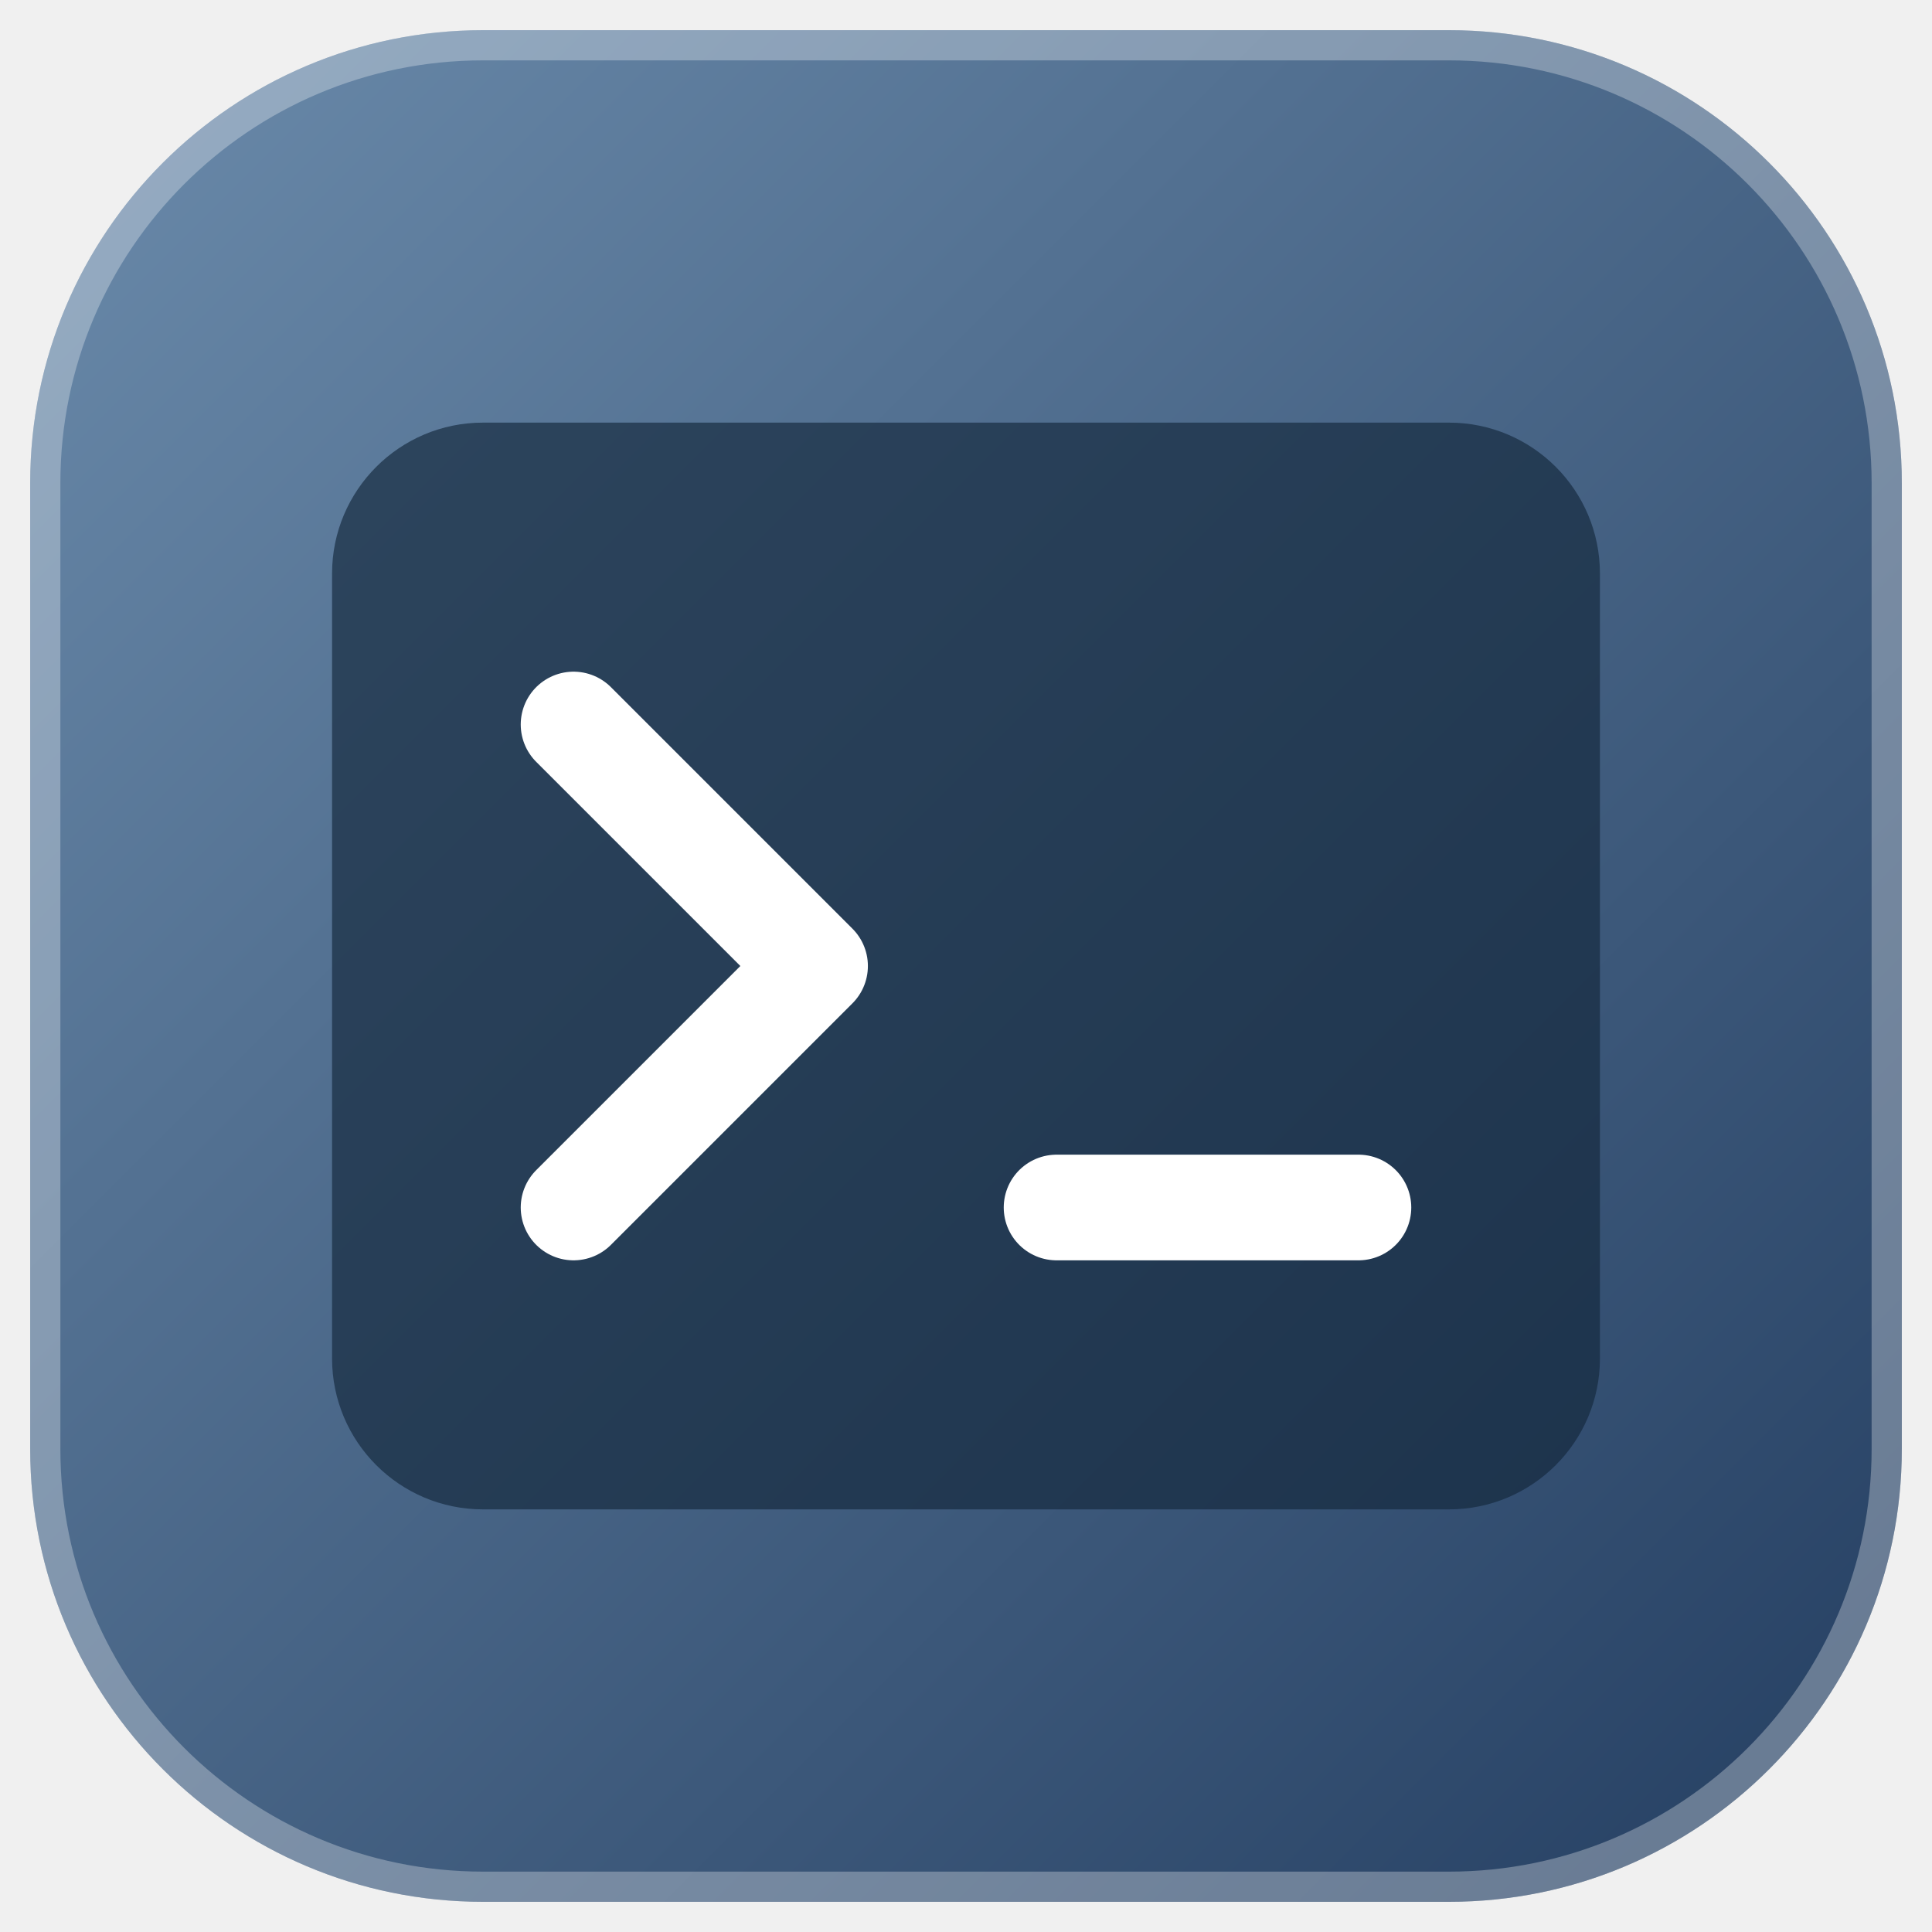
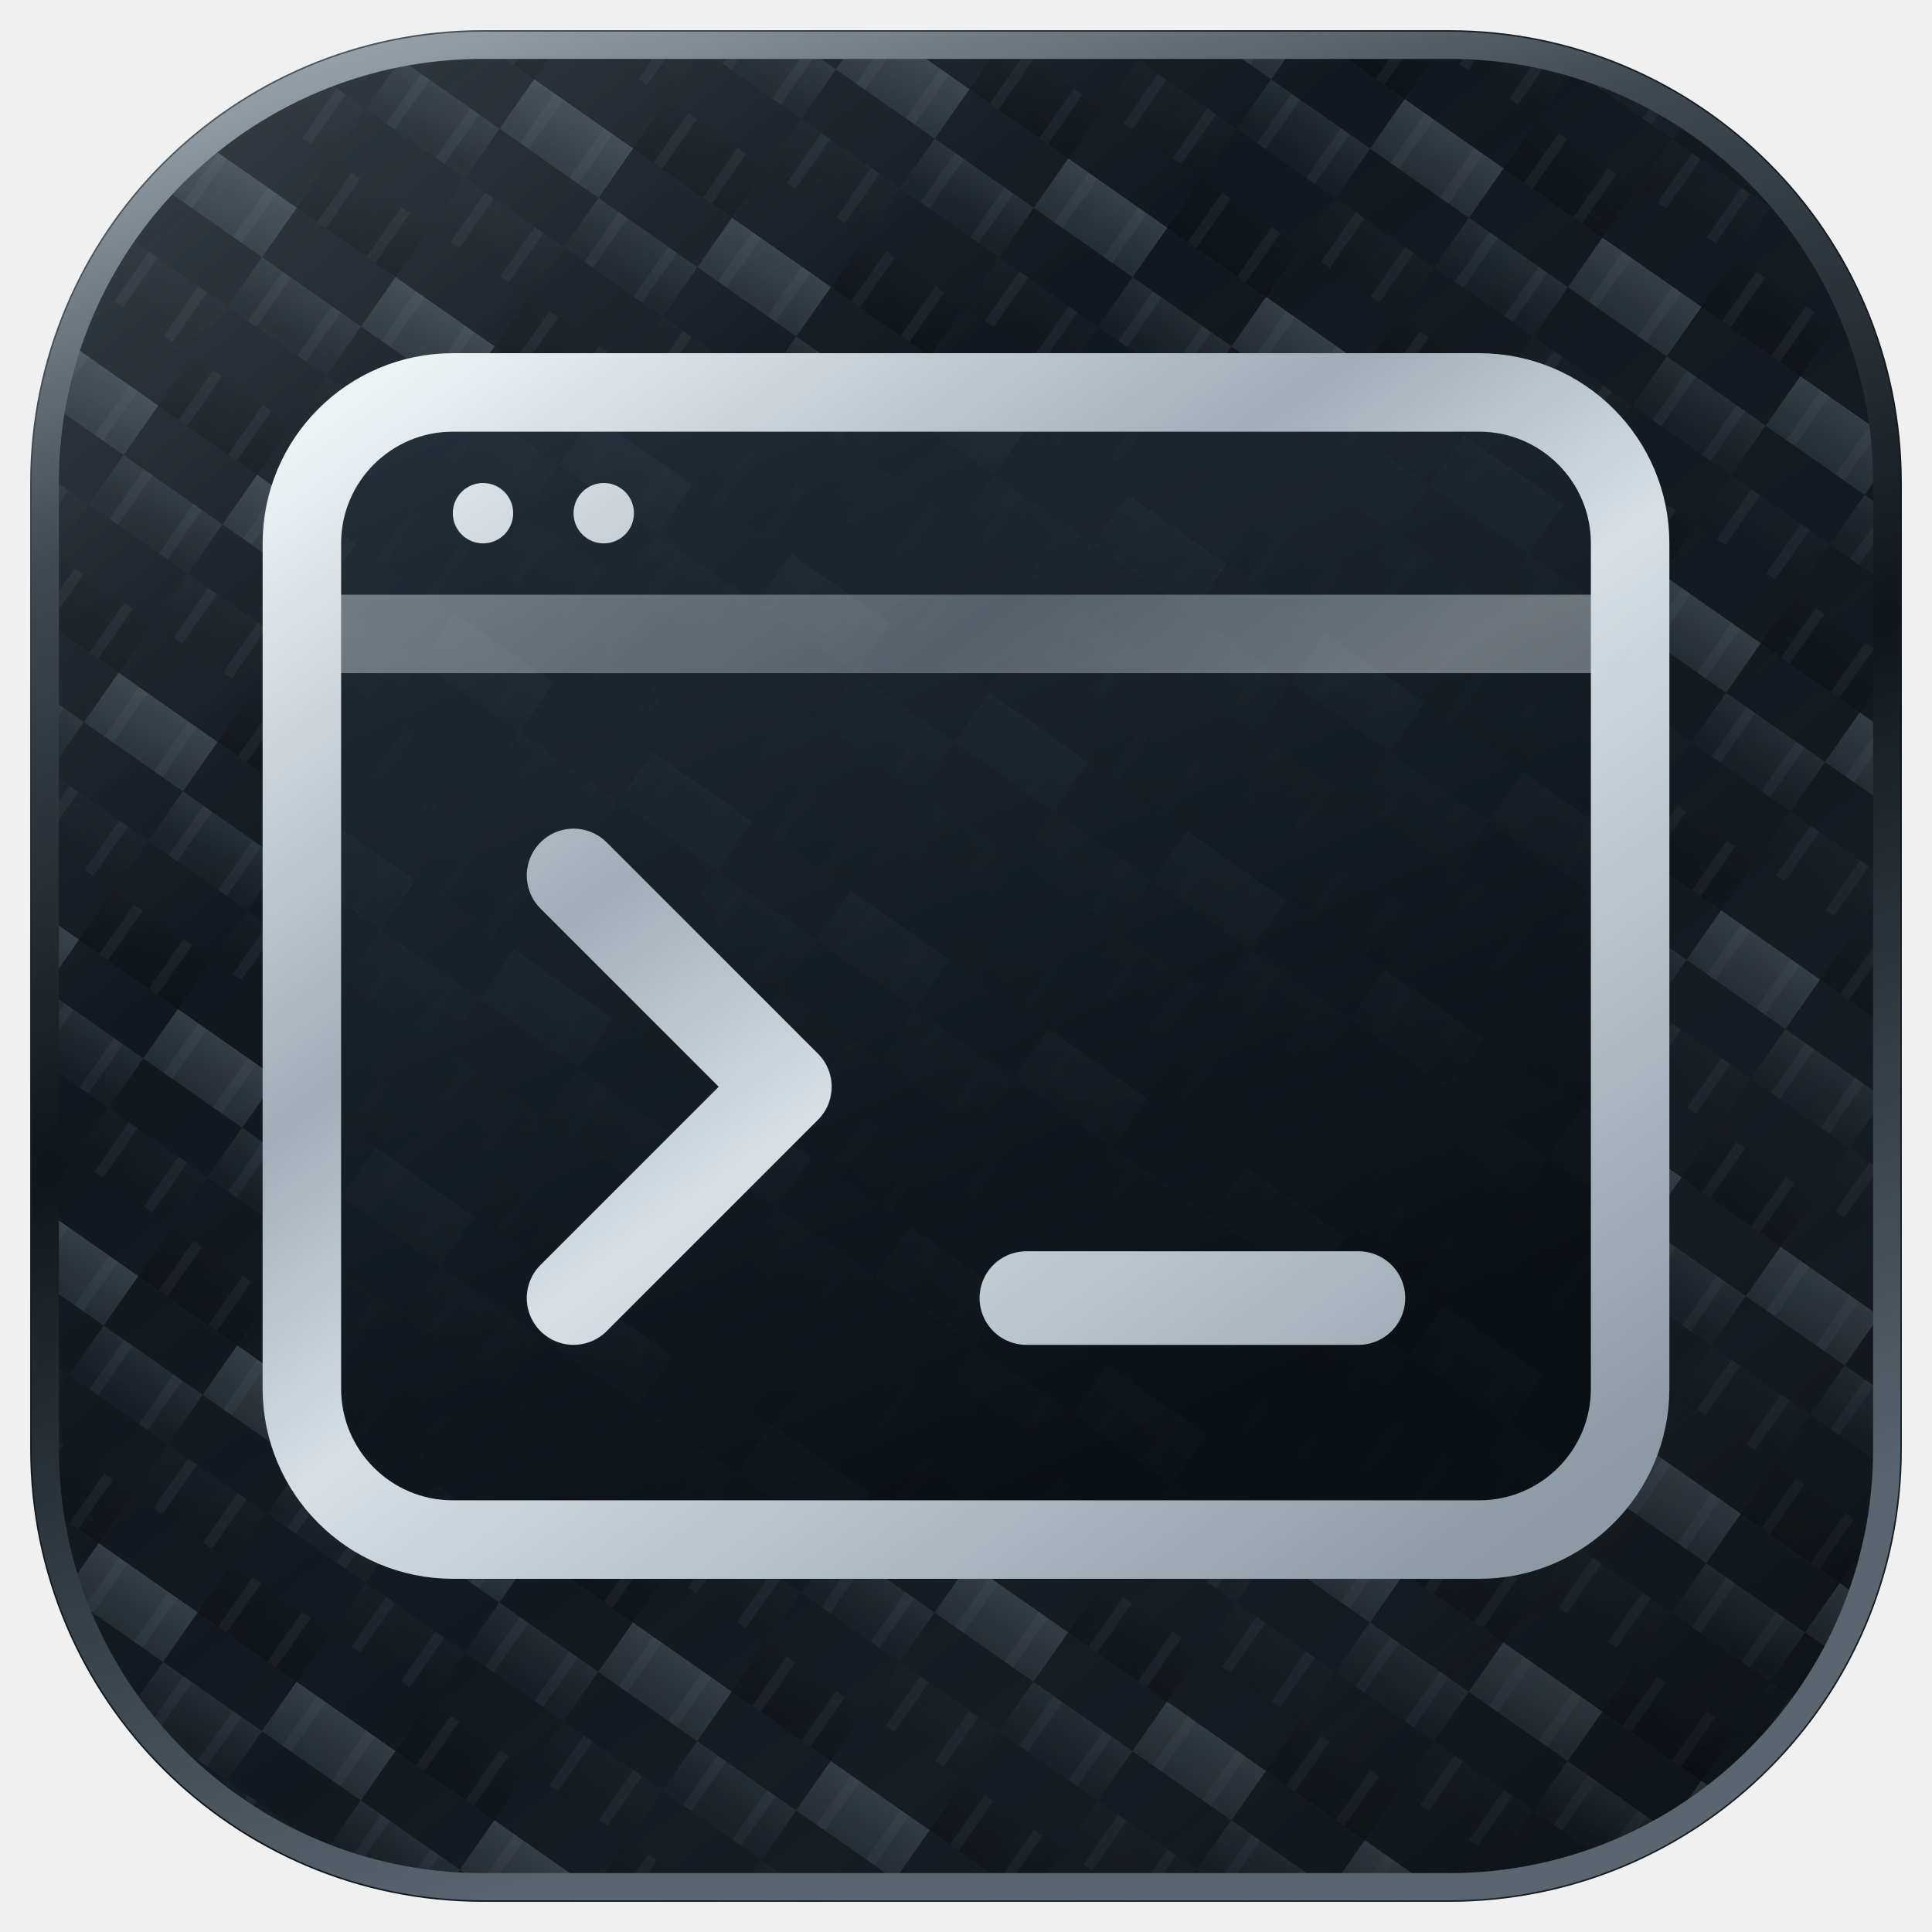
- <svg xmlns="http://www.w3.org/2000/svg" viewBox="0 0 64 64">
+ <svg xmlns="http://www.w3.org/2000/svg" viewBox="0 0 64 64" role="img" aria-labelledby="title">
  <defs>
-     <linearGradient id="g" x1="0" y1="0" x2="1" y2="1">
-       <stop stop-color="#6b8bab" />
-       <stop offset="1" stop-color="#243e61" />
+     <linearGradient id="carbon" x1="8" y1="2" x2="53" y2="64" gradientUnits="userSpaceOnUse">
+       <stop stop-color="#3c444c" />
+       <stop offset=".23" stop-color="#1b2229" />
+       <stop offset=".65" stop-color="#090d11" />
+       <stop offset="1" stop-color="#20272e" />
+     </linearGradient>
+     <linearGradient id="yarn" x2="0" y2="1">
+       <stop stop-color="#404a53" />
+       <stop offset=".45" stop-color="#161d24" />
+       <stop offset="1" stop-color="#090d12" />
+     </linearGradient>
+     <pattern id="weave" width="8" height="8" patternUnits="userSpaceOnUse" patternTransform="rotate(35)">
+       <path fill="#10161c" d="M0 0h8v8H0z" />
+       <path fill="url(#yarn)" d="M0 0h4v2H0zM4 2h4v2H4zM0 4h4v2H0zM4 6h4v2H4z" />
+       <path d="M1 0v2m2-2v2m2 0v2m2-2v2M1 4v2m2-2v2m2 0v2m2-2v2" stroke="#87949f" stroke-opacity=".12" stroke-width=".35" />
+     </pattern>
+     <linearGradient id="sheen" x2=".8" y2="1">
+       <stop stop-color="#e5edf2" stop-opacity=".15" />
+       <stop offset=".36" stop-color="#c7d3dd" stop-opacity="0" />
+       <stop offset=".65" stop-color="#6d7b88" stop-opacity=".06" />
+       <stop offset="1" stop-color="#000000" stop-opacity=".24" />
+     </linearGradient>
+     <linearGradient id="rim" x2=".3" y2="1">
+       <stop stop-color="#a4afb8" />
+       <stop offset=".25" stop-color="#414a52" />
+       <stop offset=".56" stop-color="#10161b" />
+       <stop offset="1" stop-color="#59656f" />
+     </linearGradient>
+     <linearGradient id="metal" x1="15" y1="11" x2="46" y2="54" gradientUnits="userSpaceOnUse">
+       <stop stop-color="#edf2f5" />
+       <stop offset=".34" stop-color="#a1adb7" />
+       <stop offset=".53" stop-color="#d7dfe5" />
+       <stop offset="1" stop-color="#8c9aa5" />
+     </linearGradient>
+     <linearGradient id="inset" x2=".5" y2="1">
+       <stop stop-color="#26313b" stop-opacity=".85" />
+       <stop offset="1" stop-color="#090e13" stop-opacity=".9" />
    </linearGradient>
  </defs>
-   <rect x="1" y="1" width="62" height="62" rx="15" fill="url(#g)" />
-   <rect x="1.5" y="1.5" width="61" height="61" rx="14.5" fill="none" stroke="white" opacity=".3" />
-   <rect x="11" y="14" width="42" height="36" rx="5" fill="#12263b" opacity=".65" />
-   <path d="m19 24 8 8-8 8m16 0h10" stroke="white" stroke-width="3.5" fill="none" stroke-linecap="round" stroke-linejoin="round" />
+   <rect x="1" y="1" width="62" height="62" rx="15" fill="url(#carbon)" />
+   <rect x="1.5" y="1.5" width="61" height="61" rx="14.5" fill="url(#weave)" opacity=".7" />
+   <rect x="1" y="1" width="62" height="62" rx="15" fill="url(#sheen)" />
+   <rect x="1.5" y="1.5" width="61" height="61" rx="14.5" fill="none" stroke="url(#rim)" stroke-width=".9" />
+   <g fill="none" stroke="url(#metal)" stroke-width="2.6" stroke-linecap="round" stroke-linejoin="round">
+     <rect x="10" y="13" width="44" height="38" rx="5" fill="url(#inset)" />
+     <path d="M11 21h42" stroke-opacity=".45" />
+     <path d="m19 29 7 7-7 7m15 0h11" stroke-width="3.1" />
+     <circle cx="16" cy="17" r="1" fill="url(#metal)" stroke="none" />
+     <circle cx="20" cy="17" r="1" fill="url(#metal)" stroke="none" />
+   </g>
</svg>
